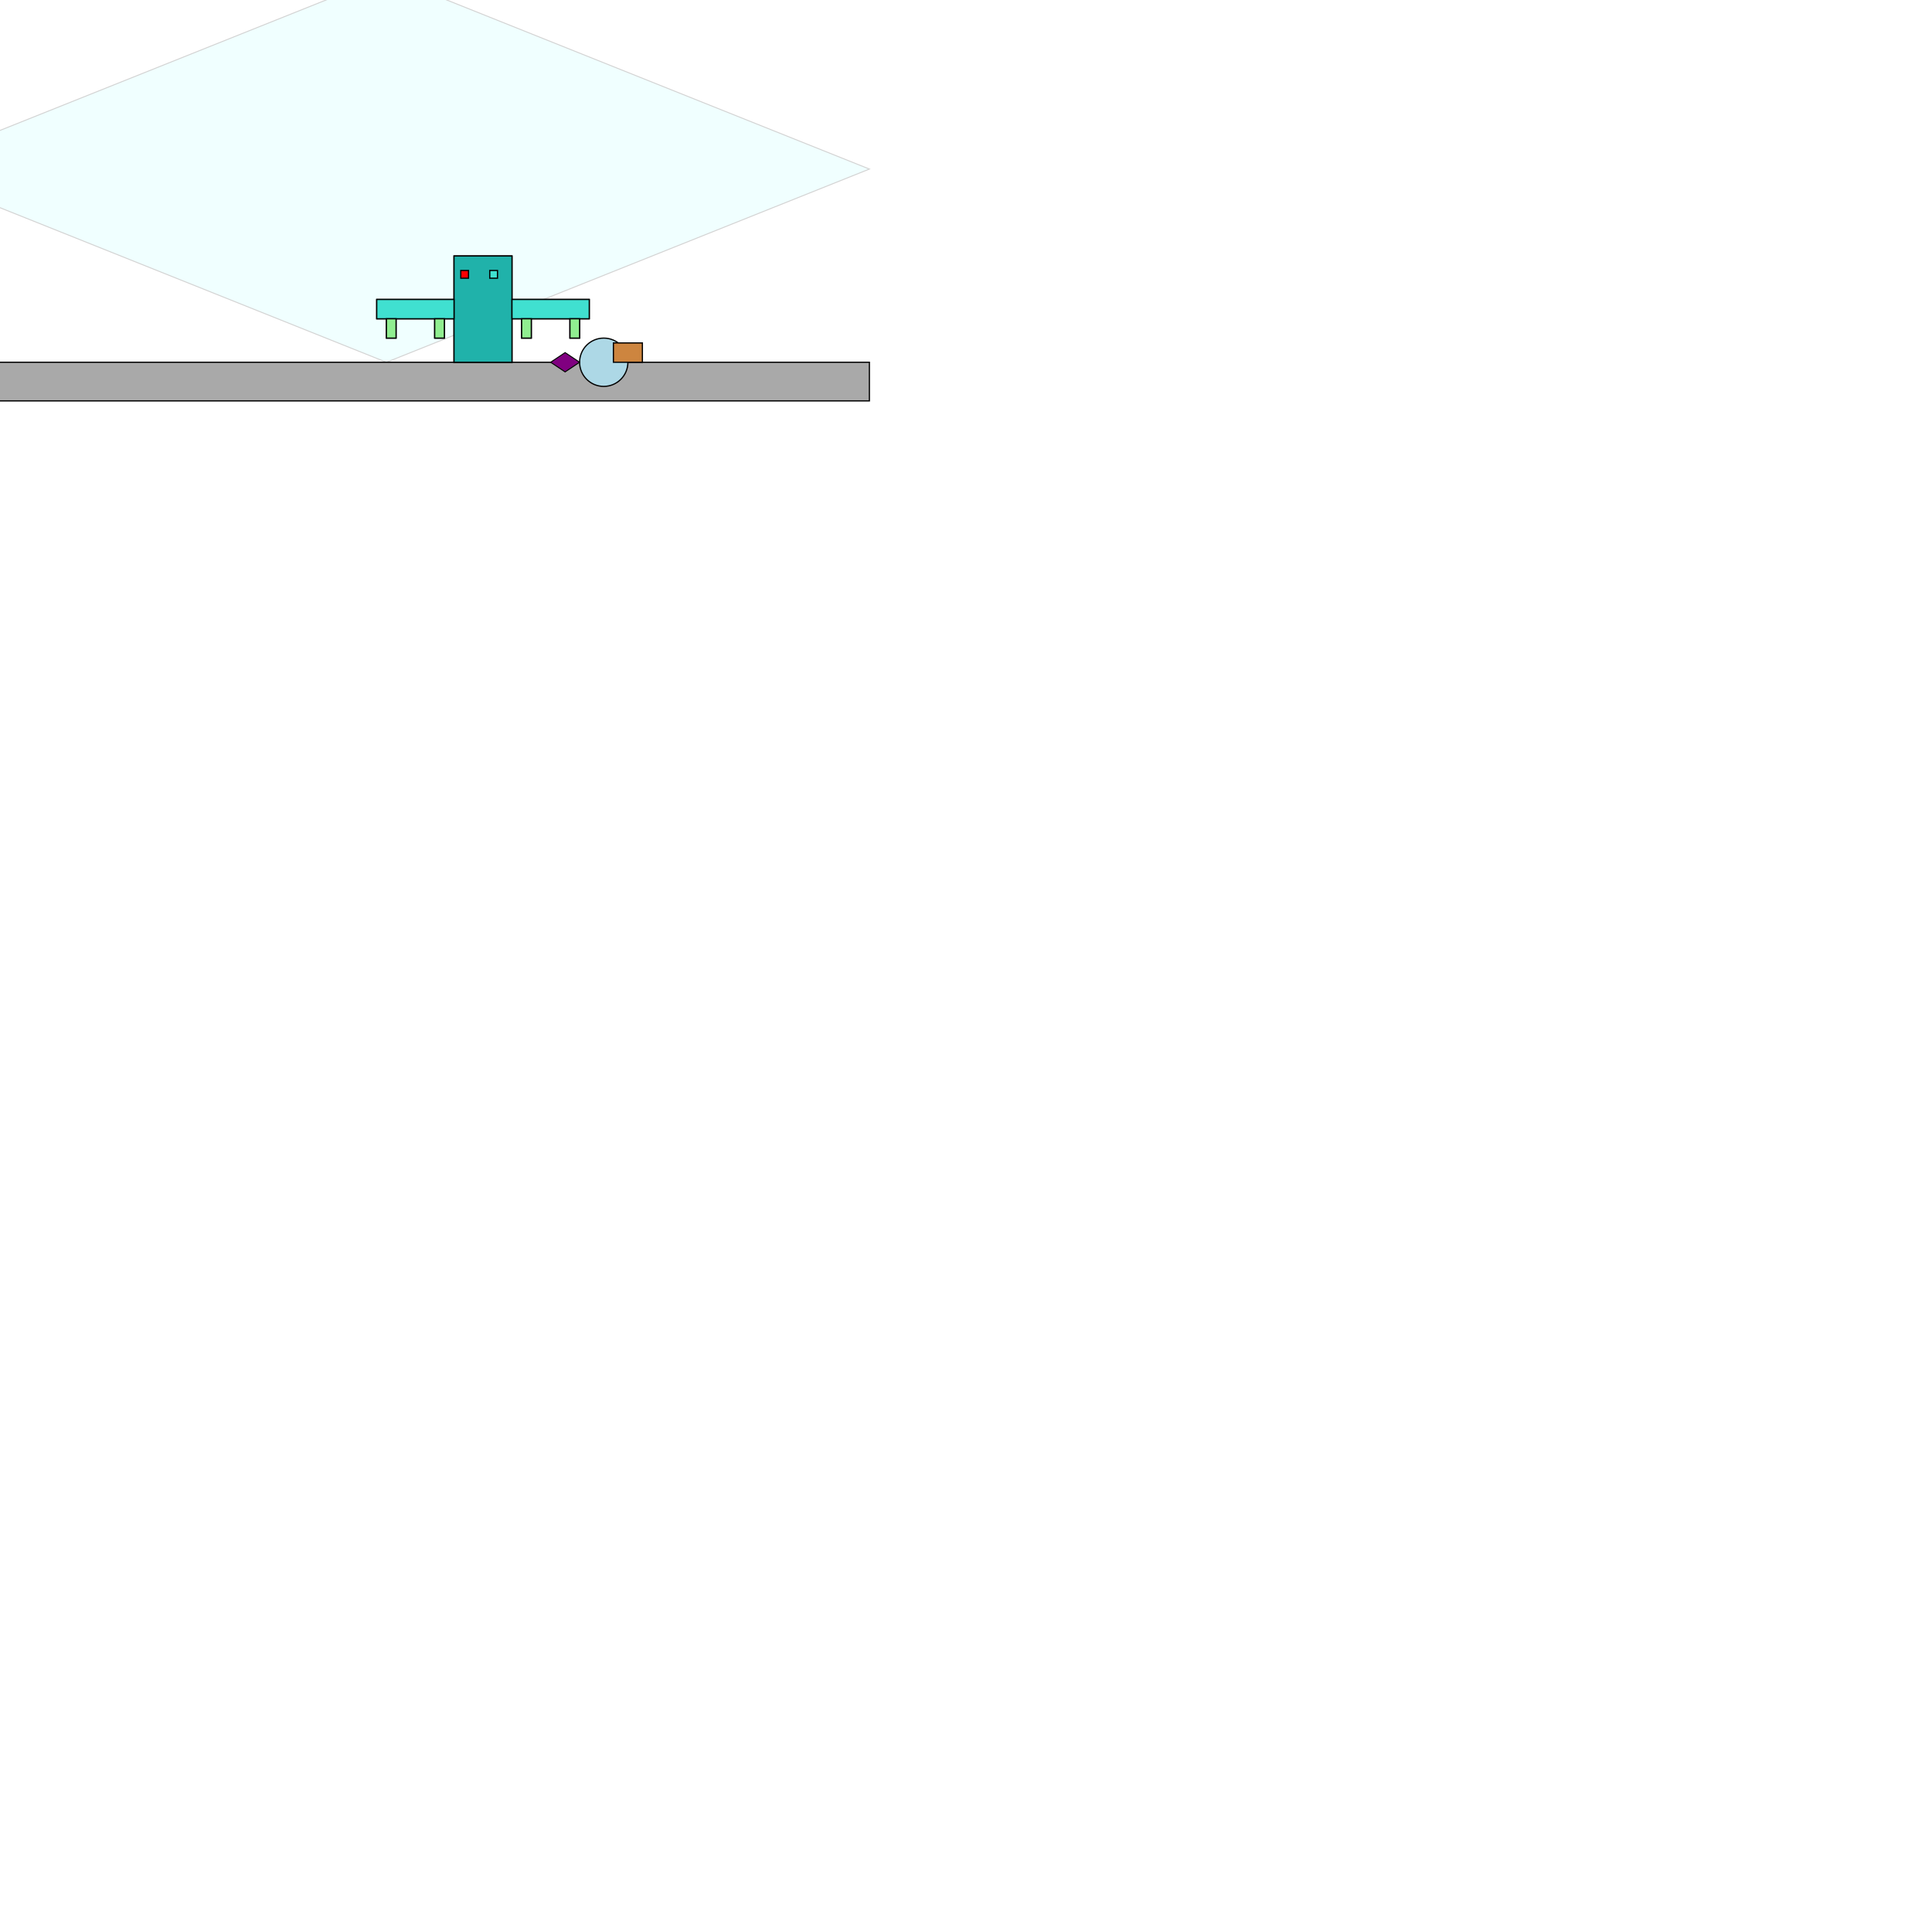
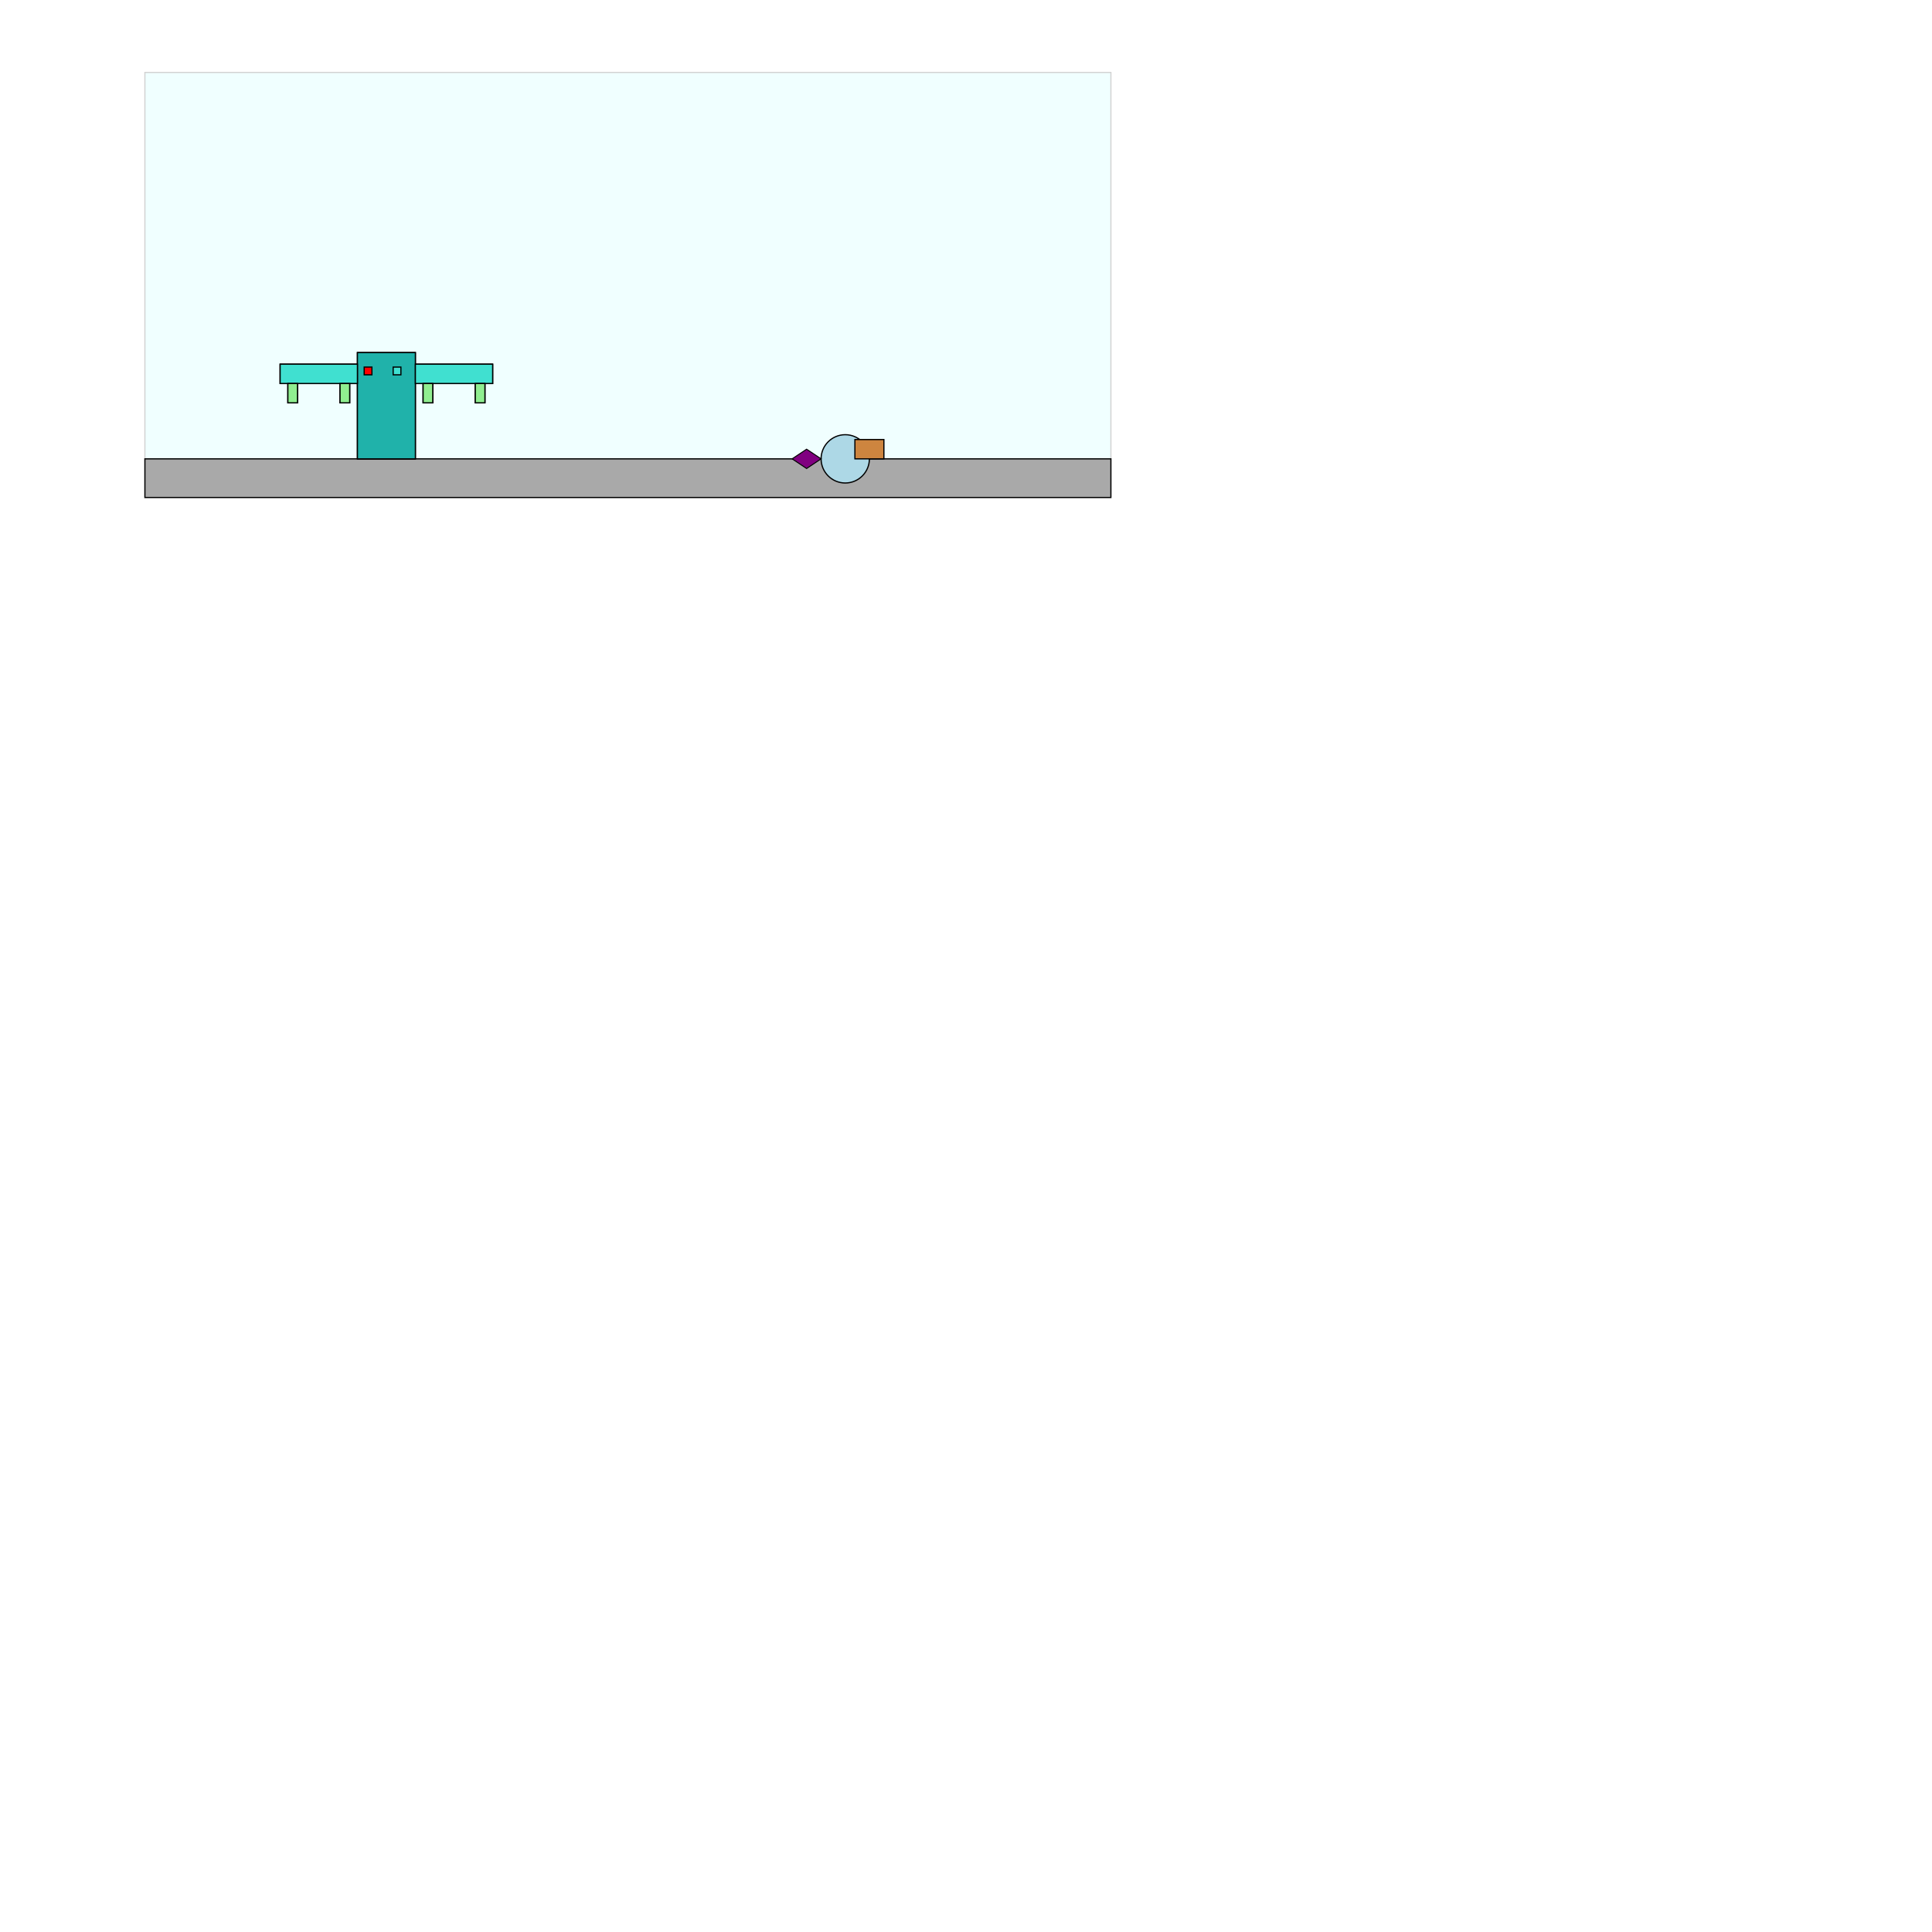
<svg xmlns="http://www.w3.org/2000/svg" version="1.1" width="2000" height="2000">
-   <polygon points=" -100,175 400,-25 900,175 400,375" style="fill:azure;stroke:lightgrey;stroke-width:1" />
-   <polygon points=" -100,375 900,375 900,415 -100,415" style="fill:darkgrey;stroke:black;stroke-width:1.25" />
-   <circle cx="625" cy="375" r="25" fill="lightblue" />
-   <circle cx="625" cy="375" r="25" fill="none" stroke="black" stroke-width="1.25" />
-   <polygon points=" 585,385 570,375 585,365 600,375" style="fill:purple;stroke:black;stroke-width:1" />
-   <polygon points=" 635,355 665,355 665,375 635,375" style="fill:peru;stroke:black;stroke-width:1.25" />
-   <polygon points=" 470,265 530,265 530,375 470,375" style="fill:lightseagreen;stroke:black;stroke-width:1.25" />
-   <polygon points=" 507,280 515,280 515,288 507,288" style="fill:orange;stroke:black;stroke-width:1.25" />
-   <polygon points=" 477,280 485,280 485,288 477,288" style="fill:orange;stroke:black;stroke-width:1.25" />
-   <polygon points=" 530,310 610,310 610,330 530,330" style="fill:turquoise;stroke:black;stroke-width:1.25" />
-   <polygon points=" 540,330 550,330 550,350 540,350" style="fill:lightgreen;stroke:black;stroke-width:1.25" />
-   <polygon points=" 590,330 600,330 600,350 590,350" style="fill:lightgreen;stroke:black;stroke-width:1.25" />
-   <polygon points=" 390,310 470,310 470,330 390,330" style="fill:turquoise;stroke:black;stroke-width:1.25" />
-   <polygon points=" 400,330 410,330 410,350 400,350" style="fill:lightgreen;stroke:black;stroke-width:1.25" />
-   <polygon points=" 450,330 460,330 460,350 450,350" style="fill:lightgreen;stroke:black;stroke-width:1.25" />
-   <polygon points=" 470,265 530,265 530,375 470,375" style="fill:lightseagreen;stroke:black;stroke-width:1.25" />
-   <polygon points=" 507,280 515,280 515,288 507,288" style="fill:turquoise;stroke:black;stroke-width:1.25" />
-   <polygon points=" 477,280 485,280 485,288 477,288" style="fill:red;stroke:black;stroke-width:1.25" />
-   <polygon points=" 530,310 610,310 610,330 530,330" style="fill:turquoise;stroke:black;stroke-width:1.25" />
-   <polygon points=" 540,330 550,330 550,350 540,350" style="fill:lightgreen;stroke:black;stroke-width:1.25" />
-   <polygon points=" 590,330 600,330 600,350 590,350" style="fill:lightgreen;stroke:black;stroke-width:1.25" />
-   <polygon points=" 390,310 470,310 470,330 390,330" style="fill:turquoise;stroke:black;stroke-width:1.25" />
-   <polygon points=" 400,330 410,330 410,350 400,350" style="fill:lightgreen;stroke:black;stroke-width:1.25" />
-   <polygon points=" 450,330 460,330 460,350 450,350" style="fill:lightgreen;stroke:black;stroke-width:1.25" />
+   <polygon points=" 150,75 1150,75 1150,475 150,475" style="fill:azure;stroke:lightgrey;stroke-width:1.25" />
+   <polygon points=" 150,475 1150,475 1150,515 150,515" style="fill:darkgrey;stroke:black;stroke-width:1.25" />
+   <circle cx="875" cy="475" r="25" fill="lightblue" />
+   <circle cx="875" cy="475" r="25" fill="none" stroke="black" stroke-width="1.25" />
+   <polygon points=" 835,485 820,475 835,465 850,475" style="fill:purple;stroke:black;stroke-width:1" />
+   <polygon points=" 885,455 915,455 915,475 885,475" style="fill:peru;stroke:black;stroke-width:1.25" />
+   <polygon points=" 370,365 430,365 430,475 370,475" style="fill:lightseagreen;stroke:black;stroke-width:1.25" />
+   <polygon points=" 407,380 415,380 415,388 407,388" style="fill:orange;stroke:black;stroke-width:1.25" />
+   <polygon points=" 377,380 385,380 385,388 377,388" style="fill:orange;stroke:black;stroke-width:1.25" />
+   <polygon points=" 430,377 510,377 510,397 430,397" style="fill:turquoise;stroke:black;stroke-width:1.25" />
+   <polygon points=" 438,397 448,397 448,417 438,417" style="fill:lightgreen;stroke:black;stroke-width:1.25" />
+   <polygon points=" 492,397 502,397 502,417 492,417" style="fill:lightgreen;stroke:black;stroke-width:1.25" />
+   <polygon points=" 290,377 370,377 370,397 290,397" style="fill:turquoise;stroke:black;stroke-width:1.25" />
+   <polygon points=" 298,397 308,397 308,417 298,417" style="fill:lightgreen;stroke:black;stroke-width:1.25" />
+   <polygon points=" 352,397 362,397 362,417 352,417" style="fill:lightgreen;stroke:black;stroke-width:1.25" />
+   <polygon points=" 370,365 430,365 430,475 370,475" style="fill:lightseagreen;stroke:black;stroke-width:1.25" />
+   <polygon points=" 407,380 415,380 415,388 407,388" style="fill:turquoise;stroke:black;stroke-width:1.25" />
+   <polygon points=" 377,380 385,380 385,388 377,388" style="fill:red;stroke:black;stroke-width:1.25" />
+   <polygon points=" 430,377 510,377 510,397 430,397" style="fill:turquoise;stroke:black;stroke-width:1.25" />
+   <polygon points=" 438,397 448,397 448,417 438,417" style="fill:lightgreen;stroke:black;stroke-width:1.25" />
+   <polygon points=" 492,397 502,397 502,417 492,417" style="fill:lightgreen;stroke:black;stroke-width:1.25" />
+   <polygon points=" 290,377 370,377 370,397 290,397" style="fill:turquoise;stroke:black;stroke-width:1.25" />
+   <polygon points=" 298,397 308,397 308,417 298,417" style="fill:lightgreen;stroke:black;stroke-width:1.25" />
+   <polygon points=" 352,397 362,397 362,417 352,417" style="fill:lightgreen;stroke:black;stroke-width:1.25" />
</svg>
